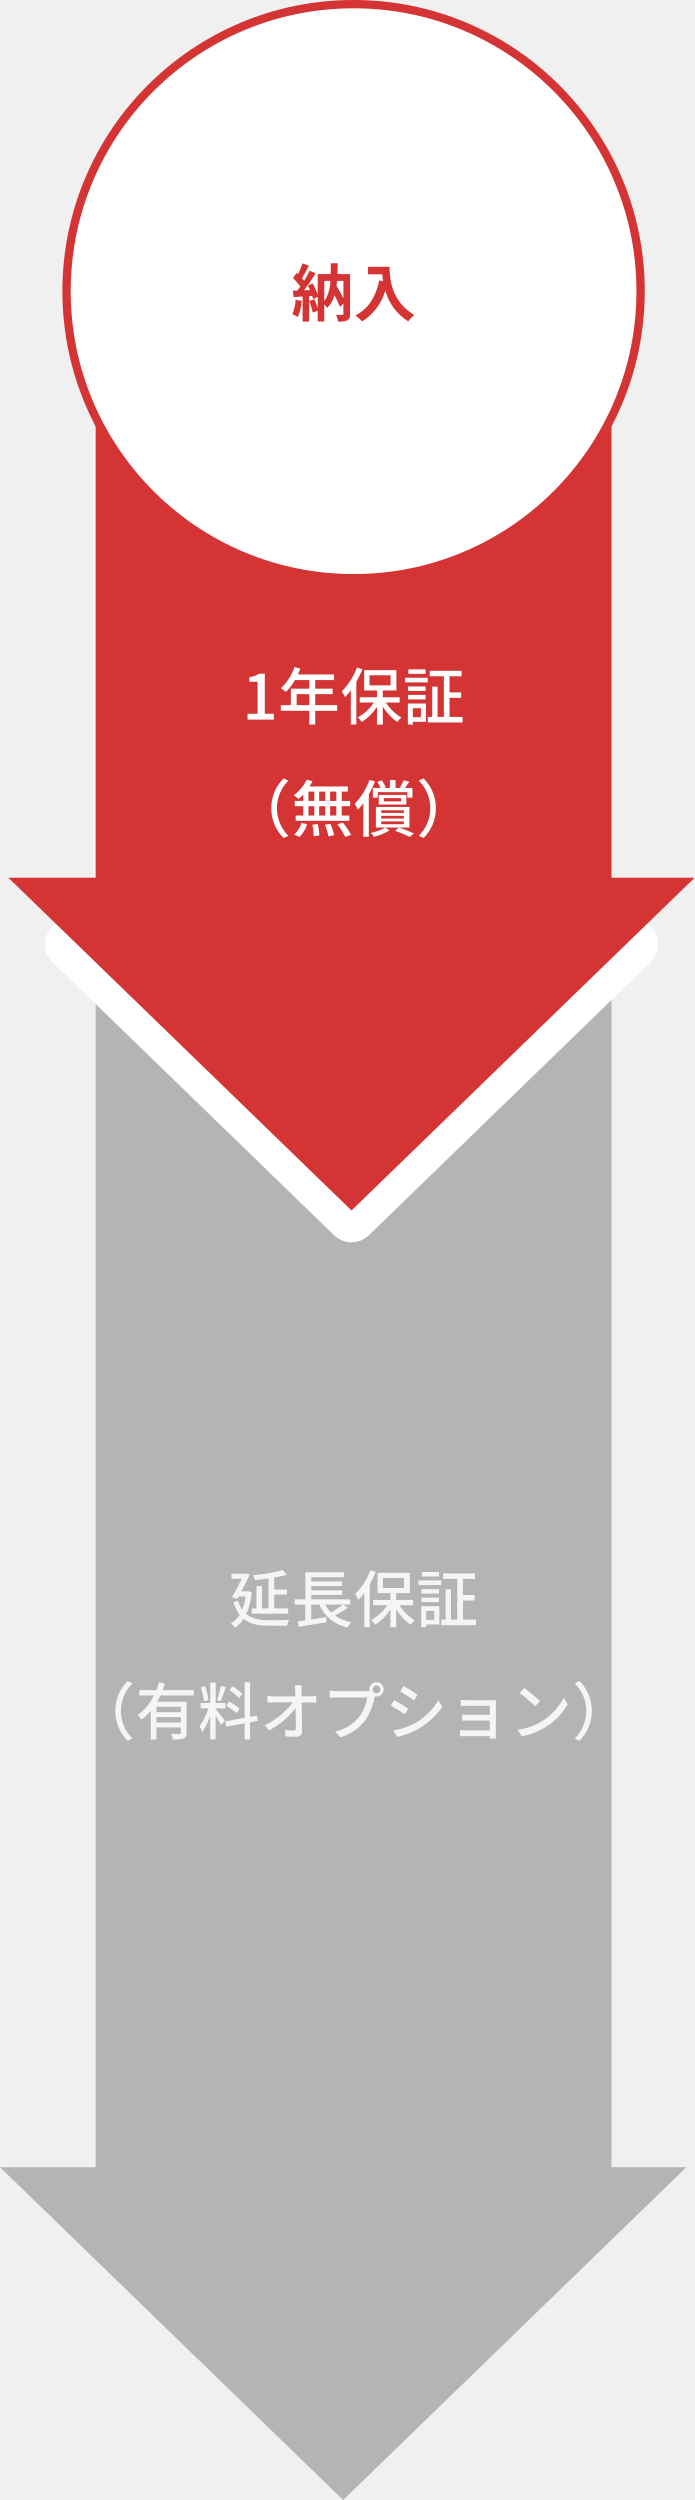
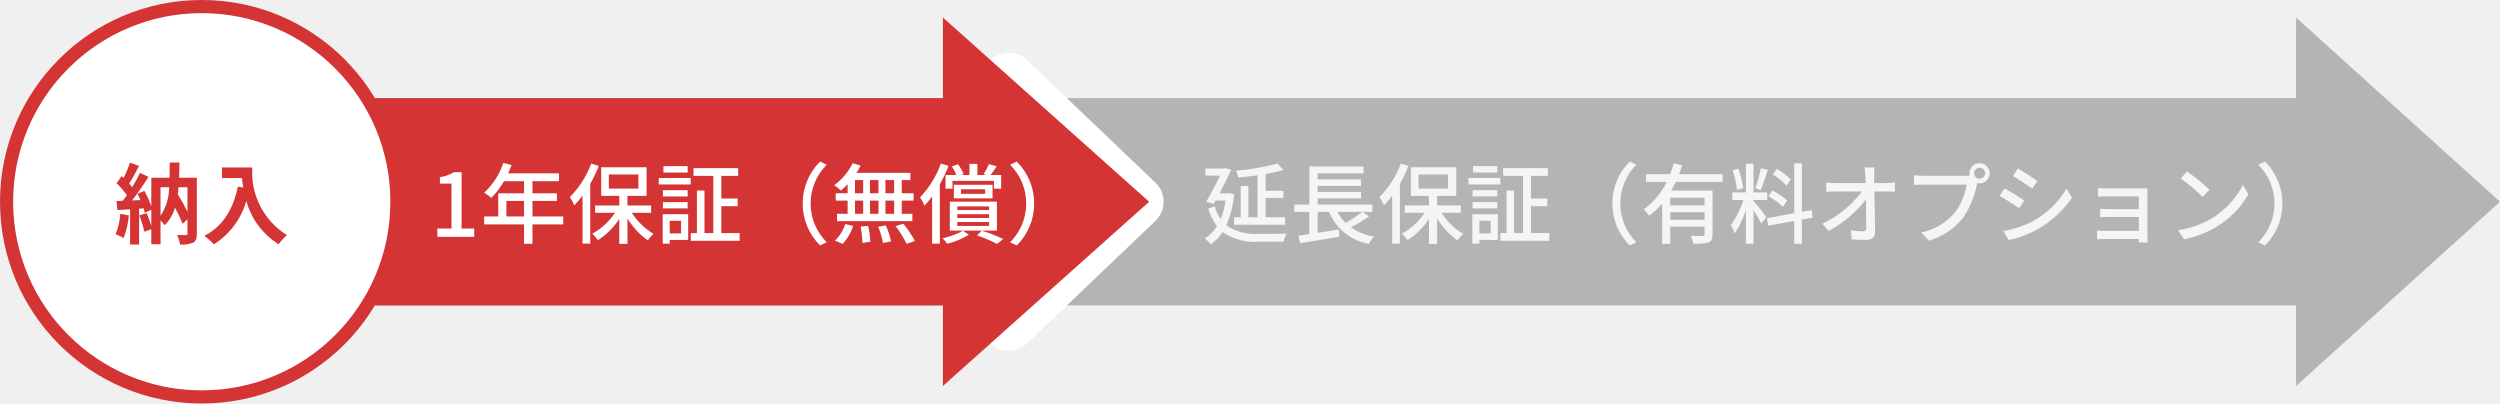
- <svg xmlns="http://www.w3.org/2000/svg" width="167" height="601" viewBox="0 0 167 601">
-   <g id="グループ_4407" data-name="グループ 4407" transform="translate(-103 -2133)">
-     <path id="パス_8708" data-name="パス 8708" d="M0,0H320V124H0Z" transform="translate(250 2344) rotate(90)" fill="#b4b4b4" />
-     <path id="パス_8696" data-name="パス 8696" d="M49.069,195.2l80-82.494-80-82.506Z" transform="translate(298.204 2604.931) rotate(90)" fill="#b4b4b4" />
-     <path id="パス_8709" data-name="パス 8709" d="M-20.46-3.345h-1.56V-8.7h-1.32v5.355h-1.14V-2.07h8.745V-3.345H-19.08V-6.66h3.045V-7.875H-19.08V-10.74a25.132,25.132,0,0,0,3.015-.69l-.96-1.11a39.859,39.859,0,0,1-7.11,1.23,4.006,4.006,0,0,1,.375,1.155c1.05-.09,2.19-.21,3.3-.375ZM-25.29-7.47l-.255.03H-26.97c.735-1.4,1.47-2.865,2.01-4.02l-.96-.3-.225.075H-29.37v1.215h2.52C-27.51-9.15-28.425-7.4-29.235-6l1.275.375.33-.585h1.695a12.91,12.91,0,0,1-.84,3.18A8.247,8.247,0,0,1-27.8-5.22l-1.095.39a9.749,9.749,0,0,0,1.5,3.015,6.528,6.528,0,0,1-2.1,2.1,5.872,5.872,0,0,1,1.05.975A7.045,7.045,0,0,0-26.43-.825c1.59,1.32,3.7,1.65,6.3,1.65h4.095a4.989,4.989,0,0,1,.54-1.365c-.885.03-3.87.03-4.59.03-2.3,0-4.26-.27-5.715-1.47a16.915,16.915,0,0,0,1.335-5.265ZM-2.55-4.275a20.617,20.617,0,0,1-2.865,1.89,7.908,7.908,0,0,1-1.4-1.89Zm.03,0h1.7V-5.52h-9.36V-6.57H-2.76V-7.68h-7.425V-8.715H-2.76v-1.11h-7.425V-10.86h7.86v-1.17h-9.27v6.51h-2.58v1.245h2.565v3.81c-.69.105-1.335.2-1.875.27l.33,1.275C-11.37.8-8.85.39-6.495-.015l-.075-1.23-3.615.555V-4.275h1.95a9.11,9.11,0,0,0,6.8,5.49A4.826,4.826,0,0,1-.555-.03,10.1,10.1,0,0,1-4.5-1.62,22.885,22.885,0,0,0-1.395-3.51ZM4.05-12.54A16.029,16.029,0,0,1,.39-6.8a8.256,8.256,0,0,1,.78,1.41A16.018,16.018,0,0,0,2.565-7.05V1.155h1.32V-9.075a27.028,27.028,0,0,0,1.47-3.045Zm3.015,1.875H12.12V-8.25H7.065ZM14.3-4.11V-5.37h-4.05V-7.005h3.27V-11.9H5.76v4.89H8.85V-5.37H4.71v1.26h3.4A11,11,0,0,1,4.23-.54,6.151,6.151,0,0,1,5.19.57,12.205,12.205,0,0,0,8.85-3.06V1.2h1.4V-3.135A12.876,12.876,0,0,0,13.725.6,6.234,6.234,0,0,1,14.7-.51,11.149,11.149,0,0,1,11-4.11Zm6.24-7.98H16.4V-11h4.14ZM19.41-2.745v2.16H17.475v-2.16ZM20.625-3.87h-4.35V1.17h1.2V.525h3.15Zm-4.32-.99h4.23V-5.94h-4.23Zm4.23-3.12h-4.23V-6.9h4.23ZM15.6-8.955h5.46v-1.11H15.6ZM26.3-.645v-4.59h2.79v-1.32H26.3v-3.87h2.88v-1.32H21.54v1.32h3.39v9.78H23.415V-7.92h-1.29V-.645h-1.05V.675H29.43V-.645ZM-57.285,21.3a9.994,9.994,0,0,0,2.97,7.17l1.14-.54a9.335,9.335,0,0,1-2.76-6.63,9.335,9.335,0,0,1,2.76-6.63l-1.14-.54A9.994,9.994,0,0,0-57.285,21.3Zm15.765.315h-5.865V20.31h5.865Zm-5.865,2.475V22.785h5.865V24.09Zm8.955-6.5V16.29h-7.455c.195-.51.36-1.035.525-1.545l-1.425-.33a16.2,16.2,0,0,1-.63,1.875h-4.11v1.305h3.54a12.436,12.436,0,0,1-3.945,4.71,7.753,7.753,0,0,1,.915,1.08,11.791,11.791,0,0,0,2.25-2.07v6.87h1.38V25.26h5.865v1.29c0,.225-.075.3-.33.3s-1.155.015-2.04-.03a5.24,5.24,0,0,1,.435,1.35,7.737,7.737,0,0,0,2.61-.225c.54-.21.69-.63.69-1.38v-7.47H-47.22c.27-.48.54-.99.78-1.5Zm11.655-.405a12.1,12.1,0,0,0-2.37-1.815l-.7.945a10.856,10.856,0,0,1,2.34,1.935Zm-.645,3.57a12.544,12.544,0,0,0-2.505-1.7l-.66,1.005a11.5,11.5,0,0,1,2.475,1.815ZM-31.9,15.285a26.542,26.542,0,0,1-.915,3.42l.9.285c.375-.87.84-2.265,1.215-3.435Zm-3,3.4a15.3,15.3,0,0,0-.825-3.345l-1.005.255a14.623,14.623,0,0,1,.75,3.39Zm1.755,2.01h2.34V19.4h-2.34V14.49h-1.305V19.4H-36.78V20.7h1.9a14.822,14.822,0,0,1-2.16,4.3,7.461,7.461,0,0,1,.675,1.4,15.58,15.58,0,0,0,1.9-3.975V28.17h1.305V22.44c.5.8,1.065,1.74,1.32,2.28l.885-1.095c-.315-.45-1.755-2.28-2.205-2.76Zm10.125,3.015-.195-1.275-1.665.285V14.43H-26.19v8.535l-4.665.84.225,1.29,4.44-.81v3.9h1.305v-4.14Zm10.575-8.58h-1.71a11.543,11.543,0,0,1,.135,1.365c.015.36.03.81.045,1.305h-5.235a11.772,11.772,0,0,1-1.5-.1v1.59q.743-.045,1.53-.045h4.575a18.291,18.291,0,0,1-6.765,5.52L-20.3,26a20.78,20.78,0,0,0,6.375-5.37c.03,1.83.045,3.7.045,4.83,0,.405-.15.6-.555.6a15.257,15.257,0,0,1-2.055-.165l.12,1.545c.8.045,1.665.09,2.49.09,1,0,1.515-.48,1.515-1.35-.015-1.935-.075-4.71-.12-6.93h2.19c.375,0,.915.015,1.32.03V17.7a12.071,12.071,0,0,1-1.4.1H-12.51c0-.51-.015-.945-.015-1.305A8.333,8.333,0,0,1-12.45,15.135Zm17.025.99a.948.948,0,0,1,.93-.945.961.961,0,0,1,.945.945.948.948,0,0,1-.945.93A.935.935,0,0,1,4.575,16.125Zm-.8,0a1.862,1.862,0,0,0,.045.4,5.092,5.092,0,0,1-.645.03H-4.095c-.5,0-1.2-.06-1.62-.1v1.68c.39-.03.99-.06,1.62-.06h7.38a10.869,10.869,0,0,1-1.875,4.6,10.065,10.065,0,0,1-5.865,3.57l1.29,1.41A11.667,11.667,0,0,0,2.79,23.595a15.282,15.282,0,0,0,2.25-5.5c.015-.09.045-.195.06-.285a1.862,1.862,0,0,0,.405.045A1.725,1.725,0,1,0,3.78,16.125Zm8.28-.81L11.2,16.6c.93.525,2.535,1.59,3.3,2.145l.885-1.29C14.685,16.95,12.99,15.84,12.06,15.315ZM9.585,26.01l.885,1.545a17.575,17.575,0,0,0,4.98-1.86,17.857,17.857,0,0,0,5.865-5.37l-.915-1.59A15.428,15.428,0,0,1,14.655,24.3,16.472,16.472,0,0,1,9.585,26.01Zm.2-7.29-.855,1.29a37.54,37.54,0,0,1,3.345,2.1l.87-1.335C12.435,20.28,10.725,19.215,9.78,18.72Zm15.99-.06v1.455c.315-.015,1.215-.045,1.68-.045h5.3v2.19H27.6c-.525,0-1.125-.03-1.47-.045V23.64c.33-.03.945-.03,1.485-.03h5.13v2.37h-5.88a12.083,12.083,0,0,1-1.26-.06v1.485c.255-.015.81-.045,1.26-.045h5.88c0,.24,0,.465-.015.6h1.5c-.015-.24-.03-.66-.03-.9V19.575c0-.3,0-.69.015-.87-.21,0-.675.015-1.02.015H27.45C26.985,18.72,26.115,18.7,25.77,18.66Zm15.225-2.835L39.9,16.995a32.535,32.535,0,0,1,3.75,3.18l1.185-1.215A31.476,31.476,0,0,0,40.995,15.825ZM39.45,25.86l1.005,1.545A16.539,16.539,0,0,0,46.2,25.17a15.337,15.337,0,0,0,5.265-5.43L50.55,18.1a14.282,14.282,0,0,1-5.205,5.655A15.586,15.586,0,0,1,39.45,25.86ZM57.285,21.3a9.994,9.994,0,0,0-2.97-7.17l-1.14.54a9.343,9.343,0,0,1,0,13.26l1.14.54A9.994,9.994,0,0,0,57.285,21.3Z" transform="translate(188 2523)" fill="#f5f5f5" />
-     <path id="パス_8710" data-name="パス 8710" d="M78.323,4.05a6,6,0,0,1,8.354,0L154.37,69.693A6,6,0,0,1,150.194,80H14.806A6,6,0,0,1,10.63,69.693Z" transform="translate(270 2434) rotate(180)" fill="#fff" />
-     <path id="パス_8711" data-name="パス 8711" d="M0,0H152V124H0Z" transform="translate(250 2202) rotate(90)" fill="#d53434" />
-     <path id="パス_8712" data-name="パス 8712" d="M-25.485,0h6.3V-1.425h-2.16v-9.63H-22.65a6.492,6.492,0,0,1-2.4.855v1.095h1.98v7.68h-2.415ZM-13.68-3.48V-6.135h3.015V-3.48Zm9.72,0H-9.225V-6.135H-5.04V-7.44H-9.225V-9.51h4.53v-1.35H-13.38c.2-.45.4-.945.585-1.41l-1.41-.375a12.136,12.136,0,0,1-3.27,5.085,11.093,11.093,0,0,1,1.215.9A13.647,13.647,0,0,0-14.1-9.51h3.435v2.07h-4.41v3.96H-17.49v1.35h6.825V1.185h1.44V-2.13H-3.96ZM.825-12.54A16.029,16.029,0,0,1-2.835-6.8a8.256,8.256,0,0,1,.78,1.41A16.018,16.018,0,0,0-.66-7.05V1.155H.66V-9.075A27.028,27.028,0,0,0,2.13-12.12ZM3.84-10.665H8.9V-8.25H3.84ZM11.07-4.11V-5.37H7.02V-7.005h3.27V-11.9H2.535v4.89h3.09V-5.37H1.485v1.26h3.4A11,11,0,0,1,1-.54,6.151,6.151,0,0,1,1.965.57a12.205,12.205,0,0,0,3.66-3.63V1.2h1.4V-3.135A12.876,12.876,0,0,0,10.5.6a6.234,6.234,0,0,1,.975-1.11,11.149,11.149,0,0,1-3.7-3.6Zm6.24-7.98H13.17V-11h4.14ZM16.185-2.745v2.16H14.25v-2.16ZM17.4-3.87H13.05V1.17h1.2V.525H17.4Zm-4.32-.99h4.23V-5.94H13.08Zm4.23-3.12H13.08V-6.9h4.23Zm-4.935-.975h5.46v-1.11h-5.46ZM23.07-.645v-4.59h2.79v-1.32H23.07v-3.87h2.88v-1.32H18.315v1.32h3.39v9.78H20.19V-7.92H18.9V-.645H17.85V.675h8.355V-.645ZM-19.785,21.3a9.994,9.994,0,0,0,2.97,7.17l1.14-.54a9.335,9.335,0,0,1-2.76-6.63,9.335,9.335,0,0,1,2.76-6.63l-1.14-.54A9.994,9.994,0,0,0-19.785,21.3Zm15.63-1.755H-5.64V17.3h1.485Zm0,3.51H-5.64v-2.25h1.485Zm-6.69-2.25H-9.45v2.25h-1.395Zm4.02,0v2.25H-8.28v-2.25Zm-1.455-1.26V17.3h1.455v2.25Zm-2.565-2.25H-9.45v2.25h-1.395Zm-1.26,2.25h-2.04v1.26h2.04v2.25H-13.92v1.26H-1.035v-1.26H-2.85v-2.25H-.825v-1.26H-2.85V17.3h1.47v-1.23H-10.6a10.493,10.493,0,0,0,.72-1.26l-1.365-.39a10.083,10.083,0,0,1-3.15,3.75,9.124,9.124,0,0,1,1.155.915A12.583,12.583,0,0,0-12.1,18ZM-12.96,28.2a7.888,7.888,0,0,0,1.8-3.06l-1.35-.33a6.691,6.691,0,0,1-1.77,2.835Zm3.075-2.955a16.575,16.575,0,0,1,.3,2.79l1.365-.195a16.646,16.646,0,0,0-.375-2.73Zm3,.015a14.7,14.7,0,0,1,.84,2.79l1.38-.27a13.891,13.891,0,0,0-.915-2.73Zm2.985-.09A18.763,18.763,0,0,1-2.01,28.2l1.41-.5A18.81,18.81,0,0,0-2.58,24.75Zm8.535-8.745v2.34H5.82V17.43h7.1v1.335h1.23v-2.34H12.33c.315-.4.7-.945,1.065-1.47l-1.335-.39a10.473,10.473,0,0,1-.915,1.71l.4.15H10.08v-1.9H8.73v1.9H7.32l.405-.165a8.3,8.3,0,0,0-.945-1.665l-1.065.36a8.185,8.185,0,0,1,.78,1.47Zm2.01,8.04H12.09v.675H6.645Zm0-1.335H12.09v.645H6.645Zm0-1.335H12.09v.63H6.645ZM5.37,25.935h8.055v-4.95H5.37Zm6.045-6.285H7.275v-.78h4.14ZM6.06,18.1v2.31h6.615V18.1Zm-2.22-3.63A16.672,16.672,0,0,1,.285,20.25a10.854,10.854,0,0,1,.765,1.41A17.409,17.409,0,0,0,2.34,20.1v8.055H3.66V18.03a24.211,24.211,0,0,0,1.485-3.165Zm3.8,11.475a13.637,13.637,0,0,1-3.495,1.3,4.939,4.939,0,0,1,.78.93A13.169,13.169,0,0,0,8.625,26.64Zm2.385.81a22.038,22.038,0,0,1,3.42,1.455l1.065-.84a24.78,24.78,0,0,0-3.69-1.425Zm9.765-5.46a9.994,9.994,0,0,0-2.97-7.17l-1.14.54a9.343,9.343,0,0,1,0,13.26l1.14.54A9.994,9.994,0,0,0,19.785,21.3Z" transform="translate(188 2306)" fill="#fff" />
-     <g id="パス_8713" data-name="パス 8713" transform="translate(258 2133) rotate(90)" fill="#fff">
-       <path d="M 70 139 C 60.685 139 51.648 137.176 43.142 133.578 C 39.054 131.849 35.111 129.708 31.422 127.216 C 27.768 124.748 24.332 121.913 21.21 118.79 C 18.087 115.668 15.252 112.232 12.784 108.578 C 10.292 104.889 8.151 100.946 6.422 96.858 C 2.824 88.352 1 79.315 1 70 C 1 60.685 2.824 51.648 6.422 43.142 C 8.151 39.054 10.292 35.111 12.784 31.422 C 15.252 27.768 18.087 24.332 21.21 21.21 C 24.332 18.087 27.768 15.252 31.422 12.784 C 35.111 10.292 39.054 8.151 43.142 6.422 C 51.648 2.824 60.685 1 70 1 C 79.315 1 88.352 2.824 96.858 6.422 C 100.946 8.151 104.889 10.292 108.578 12.784 C 112.232 15.252 115.668 18.087 118.79 21.21 C 121.913 24.332 124.748 27.768 127.216 31.422 C 129.708 35.111 131.849 39.054 133.578 43.142 C 137.176 51.648 139 60.685 139 70 C 139 79.315 137.176 88.352 133.578 96.858 C 131.849 100.946 129.708 104.889 127.216 108.578 C 124.748 112.232 121.913 115.668 118.79 118.79 C 115.668 121.913 112.232 124.748 108.578 127.216 C 104.889 129.708 100.946 131.849 96.858 133.578 C 88.352 137.176 79.315 139 70 139 Z" stroke="none" />
-       <path d="M 70 2 C 60.819 2 51.914 3.798 43.532 7.343 C 39.503 9.047 35.617 11.156 31.982 13.612 C 28.381 16.045 24.994 18.839 21.917 21.917 C 18.839 24.994 16.045 28.381 13.612 31.982 C 11.156 35.617 9.047 39.503 7.343 43.532 C 3.798 51.914 2 60.819 2 70 C 2 79.181 3.798 88.086 7.343 96.468 C 9.047 100.497 11.156 104.383 13.612 108.018 C 16.045 111.619 18.839 115.006 21.917 118.083 C 24.994 121.161 28.381 123.955 31.982 126.388 C 35.617 128.844 39.503 130.953 43.532 132.657 C 51.914 136.202 60.819 138 70 138 C 79.181 138 88.086 136.202 96.468 132.657 C 100.497 130.953 104.383 128.844 108.018 126.388 C 111.619 123.955 115.006 121.161 118.083 118.083 C 121.161 115.006 123.955 111.619 126.388 108.018 C 128.844 104.383 130.953 100.497 132.657 96.468 C 136.202 88.086 138 79.181 138 70 C 138 60.819 136.202 51.914 132.657 43.532 C 130.953 39.503 128.844 35.617 126.388 31.982 C 123.955 28.381 121.161 24.994 118.083 21.917 C 115.006 18.839 111.619 16.045 108.018 13.612 C 104.383 11.156 100.497 9.047 96.468 7.343 C 88.086 3.798 79.181 2 70 2 M 70 0 C 108.66 0 140 31.34 140 70 C 140 108.66 108.66 140 70 140 C 31.34 140 0 108.66 0 70 C 0 31.34 31.34 0 70 0 Z" stroke="none" fill="#d53434" />
+ <svg xmlns="http://www.w3.org/2000/svg" width="285" height="46" viewBox="0 0 285 46">
+   <g id="グループ_4481" data-name="グループ 4481" transform="translate(-233 -1883.434)">
+     <path id="合体_3" data-name="合体 3" d="M227.751,32.812H0V9.188H227.751V0L251,21,227.751,42Z" transform="translate(267 1885.434)" fill="#b4b4b4" />
+     <path id="パス_8704" data-name="パス 8704" d="M6.36-2.23H5.32V-5.8H4.44v3.57H3.68v.85H9.51v-.85H7.28V-4.44H9.31v-.81H7.28V-7.16a16.754,16.754,0,0,0,2.01-.46l-.64-.74a26.572,26.572,0,0,1-4.74.82,2.671,2.671,0,0,1,.25.77c.7-.06,1.46-.14,2.2-.25ZM3.14-4.98l-.17.02H2.02c.49-.93.98-1.91,1.34-2.68l-.64-.2-.15.05H.42v.81H2.1C1.66-6.1,1.05-4.93.51-4l.85.25.22-.39H2.71a8.607,8.607,0,0,1-.56,2.12,5.5,5.5,0,0,1-.68-1.46l-.73.26a6.5,6.5,0,0,0,1,2.01A4.352,4.352,0,0,1,.34.19a3.915,3.915,0,0,1,.7.65A4.7,4.7,0,0,0,2.38-.55,6.314,6.314,0,0,0,6.58.55H9.31a3.326,3.326,0,0,1,.36-.91c-.59.02-2.58.02-3.06.02A5.791,5.791,0,0,1,2.8-1.32a11.277,11.277,0,0,0,.89-3.51ZM18.3-2.85a13.744,13.744,0,0,1-1.91,1.26,5.272,5.272,0,0,1-.93-1.26Zm.02,0h1.13v-.83H13.21v-.7h4.95v-.74H13.21v-.69h4.95v-.74H13.21v-.69h5.24v-.78H12.27v4.34H10.55v.83h1.71V-.31c-.46.07-.89.13-1.25.18l.22.85C12.42.53,14.1.26,15.67-.01l-.05-.82-2.41.37V-2.85h1.3A6.073,6.073,0,0,0,19.04.81a3.217,3.217,0,0,1,.59-.83A6.732,6.732,0,0,1,17-1.08a15.257,15.257,0,0,0,2.07-1.26ZM22.7-8.36a10.686,10.686,0,0,1-2.44,3.83,5.5,5.5,0,0,1,.52.94,10.679,10.679,0,0,0,.93-1.11V.77h.88V-6.05a18.018,18.018,0,0,0,.98-2.03Zm2.01,1.25h3.37V-5.5H24.71Zm4.82,4.37v-.84h-2.7V-4.67h2.18V-7.93H23.84v3.26H25.9v1.09H23.14v.84h2.27A7.332,7.332,0,0,1,22.82-.36a4.1,4.1,0,0,1,.64.74A8.137,8.137,0,0,0,25.9-2.04V.8h.93V-2.09A8.584,8.584,0,0,0,29.15.4a4.156,4.156,0,0,1,.65-.74,7.433,7.433,0,0,1-2.47-2.4Zm4.16-5.32H30.93v.73h2.76Zm-.75,6.23V-.39H31.65V-1.83Zm.81-.75h-2.9V.78h.8V.35h2.1Zm-2.88-.66h2.82v-.72H30.87Zm2.82-2.08H30.87v.72h2.82ZM30.4-5.97h3.64v-.74H30.4ZM37.53-.43V-3.49h1.86v-.88H37.53V-6.95h1.92v-.88H34.36v.88h2.26V-.43H35.61V-5.28h-.86V-.43h-.7V.45h5.57V-.43ZM46.81-3.8A6.662,6.662,0,0,0,48.79.98l.76-.36A6.223,6.223,0,0,1,47.71-3.8a6.223,6.223,0,0,1,1.84-4.42l-.76-.36A6.662,6.662,0,0,0,46.81-3.8Zm10.51.21H53.41v-.87h3.91ZM53.41-1.94v-.87h3.91v.87Zm5.97-4.33v-.87H54.41c.13-.34.24-.69.35-1.03l-.95-.22a10.8,10.8,0,0,1-.42,1.25H50.65v.87h2.36a8.291,8.291,0,0,1-2.63,3.14,5.169,5.169,0,0,1,.61.72,7.861,7.861,0,0,0,1.5-1.38V.79h.92V-1.16h3.91V-.3c0,.15-.05.2-.22.2s-.77.01-1.36-.02a3.493,3.493,0,0,1,.29.9A5.158,5.158,0,0,0,57.77.63c.36-.14.46-.42.46-.92V-5.27H53.52c.18-.32.36-.66.52-1Zm7.77-.27a8.067,8.067,0,0,0-1.58-1.21l-.47.63a7.238,7.238,0,0,1,1.56,1.29Zm-.43,2.38a8.363,8.363,0,0,0-1.67-1.13l-.44.67a7.664,7.664,0,0,1,1.65,1.21ZM63.73-7.81a17.7,17.7,0,0,1-.61,2.28l.6.19c.25-.58.56-1.51.81-2.29Zm-2,2.27a10.2,10.2,0,0,0-.55-2.23l-.67.17a9.749,9.749,0,0,1,.5,2.26ZM62.9-4.2h1.56v-.87H62.9V-8.34h-.87v3.27H60.48v.87h1.27a9.882,9.882,0,0,1-1.44,2.87,4.974,4.974,0,0,1,.45.93,10.387,10.387,0,0,0,1.27-2.65V.78h.87V-3.04c.33.53.71,1.16.88,1.52l.59-.73c-.21-.3-1.17-1.52-1.47-1.84Zm6.75,2.01-.13-.85-1.11.19V-8.38h-.87v5.69l-3.11.56.15.86,2.96-.54V.79h.87V-1.97ZM76.7-7.91H75.56a7.7,7.7,0,0,1,.09.91c.01.24.02.54.03.87H72.19a7.848,7.848,0,0,1-1-.07v1.06q.495-.03,1.02-.03h3.05a12.194,12.194,0,0,1-4.51,3.68l.72.82a13.853,13.853,0,0,0,4.25-3.58c.02,1.22.03,2.47.03,3.22,0,.27-.1.4-.37.4a10.171,10.171,0,0,1-1.37-.11L74.09.29c.53.03,1.11.06,1.66.06.67,0,1.01-.32,1.01-.9-.01-1.29-.05-3.14-.08-4.62h1.46c.25,0,.61.01.88.02V-6.2a8.047,8.047,0,0,1-.93.07H76.66c0-.34-.01-.63-.01-.87A5.556,5.556,0,0,1,76.7-7.91Zm11.35.66a.632.632,0,0,1,.62-.63.64.64,0,0,1,.63.63.632.632,0,0,1-.63.62A.623.623,0,0,1,88.05-7.25Zm-.53,0a1.241,1.241,0,0,0,.03.27,3.4,3.4,0,0,1-.43.02H82.27c-.33,0-.8-.04-1.08-.07v1.12c.26-.02.66-.04,1.08-.04h4.92a7.246,7.246,0,0,1-1.25,3.07A6.71,6.71,0,0,1,82.03-.5l.86.94a7.778,7.778,0,0,0,3.97-2.71,10.188,10.188,0,0,0,1.5-3.67c.01-.06.03-.13.04-.19a1.241,1.241,0,0,0,.27.03,1.152,1.152,0,0,0,1.16-1.15A1.159,1.159,0,0,0,88.67-8.4,1.15,1.15,0,0,0,87.52-7.25Zm5.52-.54-.57.86c.62.35,1.69,1.06,2.2,1.43l.59-.86C94.79-6.7,93.66-7.44,93.04-7.79ZM91.39-.66,91.98.37A11.717,11.717,0,0,0,95.3-.87a11.9,11.9,0,0,0,3.91-3.58L98.6-5.51A10.285,10.285,0,0,1,94.77-1.8,10.982,10.982,0,0,1,91.39-.66Zm.13-4.86-.57.86a25.027,25.027,0,0,1,2.23,1.4l.58-.89C93.29-4.48,92.15-5.19,91.52-5.52Zm10.66-.04v.97c.21-.01.81-.03,1.12-.03h3.53v1.46H103.4c-.35,0-.75-.02-.98-.03v.95c.22-.02.63-.02.99-.02h3.42V-.68h-3.92a8.055,8.055,0,0,1-.84-.04V.27c.17-.01.54-.03.84-.03h3.92c0,.16,0,.31-.01.4h1c-.01-.16-.02-.44-.02-.6V-4.95c0-.2,0-.46.01-.58-.14,0-.45.01-.68.01H103.3C102.99-5.52,102.41-5.53,102.18-5.56Zm10.15-1.89-.73.78a21.69,21.69,0,0,1,2.5,2.12l.79-.81A20.984,20.984,0,0,0,112.33-7.45ZM111.3-.76l.67,1.03a11.026,11.026,0,0,0,3.83-1.49,10.225,10.225,0,0,0,3.51-3.62l-.61-1.09a9.521,9.521,0,0,1-3.47,3.77A10.391,10.391,0,0,1,111.3-.76ZM123.19-3.8a6.662,6.662,0,0,0-1.98-4.78l-.76.36a6.223,6.223,0,0,1,1.84,4.42A6.223,6.223,0,0,1,120.45.62l.76.36A6.662,6.662,0,0,0,123.19-3.8Z" transform="translate(370 1910.434)" fill="#f5f5f5" />
+     <path id="パス_8705" data-name="パス 8705" d="M18.83,2.273a3,3,0,0,1,4.34,0L37.159,16.929A3,3,0,0,1,34.989,22H7.011a3,3,0,0,1-2.17-5.071Z" transform="translate(367 1885.434) rotate(90)" fill="#fff" />
+     <path id="合体_4" data-name="合体 4" d="M87.494,32.813H0V9.187H87.494V0L111,21,87.494,42Z" transform="translate(253 1885.434)" fill="#d53434" />
+     <path id="パス_8706" data-name="パス 8706" d="M.86,0h4.2V-.95H3.62V-7.37H2.75a4.328,4.328,0,0,1-1.6.57v.73H2.47V-.95H.86ZM8.73-2.32V-4.09h2.01v1.77Zm6.48,0H11.7V-4.09h2.79v-.87H11.7V-6.34h3.02v-.9H8.93c.13-.3.27-.63.39-.94l-.94-.25A8.091,8.091,0,0,1,6.2-5.04a7.4,7.4,0,0,1,.81.6,9.1,9.1,0,0,0,1.44-1.9h2.29v1.38H7.8v2.64H6.19v.9h4.55V.79h.96V-1.42h3.51ZM18.4-8.36a10.686,10.686,0,0,1-2.44,3.83,5.5,5.5,0,0,1,.52.94,10.679,10.679,0,0,0,.93-1.11V.77h.88V-6.05a18.019,18.019,0,0,0,.98-2.03Zm2.01,1.25h3.37V-5.5H20.41Zm4.82,4.37v-.84h-2.7V-4.67h2.18V-7.93H19.54v3.26H21.6v1.09H18.84v.84h2.27A7.332,7.332,0,0,1,18.52-.36a4.1,4.1,0,0,1,.64.74A8.137,8.137,0,0,0,21.6-2.04V.8h.93V-2.09A8.584,8.584,0,0,0,24.85.4a4.156,4.156,0,0,1,.65-.74,7.433,7.433,0,0,1-2.47-2.4Zm4.16-5.32H26.63v.73h2.76Zm-.75,6.23V-.39H27.35V-1.83Zm.81-.75h-2.9V.78h.8V.35h2.1Zm-2.88-.66h2.82v-.72H26.57Zm2.82-2.08H26.57v.72h2.82ZM26.1-5.97h3.64v-.74H26.1ZM33.23-.43V-3.49h1.86v-.88H33.23V-6.95h1.92v-.88H30.06v.88h2.26V-.43H31.31V-5.28h-.86V-.43h-.7V.45h5.57V-.43ZM42.51-3.8A6.662,6.662,0,0,0,44.49.98l.76-.36A6.223,6.223,0,0,1,43.41-3.8a6.223,6.223,0,0,1,1.84-4.42l-.76-.36A6.662,6.662,0,0,0,42.51-3.8ZM52.93-4.97h-.99v-1.5h.99Zm0,2.34h-.99v-1.5h.99Zm-4.46-1.5h.93v1.5h-.93Zm2.68,0v1.5h-.97v-1.5Zm-.97-.84v-1.5h.97v1.5Zm-1.71-1.5h.93v1.5h-.93Zm-.84,1.5H46.27v.84h1.36v1.5H46.42v.84h8.59v-.84H53.8v-1.5h1.35v-.84H53.8v-1.5h.98v-.82H48.63a7,7,0,0,0,.48-.84l-.91-.26a6.722,6.722,0,0,1-2.1,2.5,6.083,6.083,0,0,1,.77.61A8.388,8.388,0,0,0,47.63-6ZM47.06.8a5.258,5.258,0,0,0,1.2-2.04l-.9-.22A4.461,4.461,0,0,1,46.18.43Zm2.05-1.97a11.05,11.05,0,0,1,.2,1.86l.91-.13a11.1,11.1,0,0,0-.25-1.82Zm2,.01A9.8,9.8,0,0,1,51.67.7l.92-.18a9.261,9.261,0,0,0-.61-1.82Zm1.99-.06A12.509,12.509,0,0,1,54.36.8L55.3.47A12.541,12.541,0,0,0,53.98-1.5Zm5.69-5.83v1.56h.79v-.89h4.73v.89h.82V-7.05H63.92c.21-.27.47-.63.71-.98l-.89-.26a6.982,6.982,0,0,1-.61,1.14l.27.1h-.98V-8.32h-.9v1.27h-.94l.27-.11a5.53,5.53,0,0,0-.63-1.11l-.71.24a5.457,5.457,0,0,1,.52.98Zm1.34,5.36h3.63v.45H60.13Zm0-.89h3.63v.43H60.13Zm0-.89h3.63v.42H60.13ZM59.28-.71h5.37v-3.3H59.28ZM63.31-4.9H60.55v-.52h2.76ZM59.74-5.93v1.54h4.41V-5.93ZM58.26-8.35A11.115,11.115,0,0,1,55.89-4.5a7.236,7.236,0,0,1,.51.94,11.606,11.606,0,0,0,.86-1.04V.77h.88V-5.98a16.141,16.141,0,0,0,.99-2.11ZM60.79-.7a9.091,9.091,0,0,1-2.33.87,3.293,3.293,0,0,1,.52.62A8.78,8.78,0,0,0,61.45-.24Zm1.59.54a14.692,14.692,0,0,1,2.28.97l.71-.56A16.52,16.52,0,0,0,62.91-.7ZM68.89-3.8a6.662,6.662,0,0,0-1.98-4.78l-.76.36A6.223,6.223,0,0,1,67.99-3.8,6.223,6.223,0,0,1,66.15.62l.76.36A6.662,6.662,0,0,0,68.89-3.8Z" transform="translate(282 1910.434)" fill="#fff" />
+     <g id="パス_8707" data-name="パス 8707" transform="translate(233 1883.434)" fill="#fff">
+       <path d="M 23 45.25 C 19.996 45.25 17.082 44.662 14.34 43.502 C 11.69 42.381 9.311 40.777 7.267 38.733 C 5.223 36.689 3.619 34.31 2.498 31.66 C 1.338 28.918 0.75 26.004 0.75 23 C 0.75 19.996 1.338 17.082 2.498 14.34 C 3.619 11.69 5.223 9.311 7.267 7.267 C 9.311 5.223 11.69 3.619 14.34 2.498 C 17.082 1.338 19.996 0.75 23 0.75 C 26.004 0.75 28.918 1.338 31.66 2.498 C 34.31 3.619 36.689 5.223 38.733 7.267 C 40.777 9.311 42.381 11.69 43.502 14.34 C 44.662 17.082 45.25 19.996 45.25 23 C 45.25 26.004 44.662 28.918 43.502 31.66 C 42.381 34.31 40.777 36.689 38.733 38.733 C 36.689 40.777 34.31 42.381 31.66 43.502 C 28.918 44.662 26.004 45.25 23 45.25 Z" stroke="none" />
+       <path d="M 23 1.5 C 20.097 1.5 17.281 2.068 14.632 3.189 C 12.072 4.272 9.772 5.822 7.797 7.797 C 5.822 9.772 4.272 12.072 3.189 14.632 C 2.068 17.281 1.5 20.097 1.5 23 C 1.5 25.903 2.068 28.719 3.189 31.368 C 4.272 33.928 5.822 36.228 7.797 38.203 C 9.772 40.178 12.072 41.728 14.632 42.811 C 17.281 43.932 20.097 44.5 23 44.5 C 25.903 44.5 28.719 43.932 31.368 42.811 C 33.928 41.728 36.228 40.178 38.203 38.203 C 40.178 36.228 41.728 33.928 42.811 31.368 C 43.932 28.719 44.5 25.903 44.5 23 C 44.5 20.097 43.932 17.281 42.811 14.632 C 41.728 12.072 40.178 9.772 38.203 7.797 C 36.228 5.822 33.928 4.272 31.368 3.189 C 28.719 2.068 25.903 1.5 23 1.5 M 23 0 C 35.703 0 46 10.297 46 23 C 46 35.703 35.703 46 23 46 C 10.297 46 0 35.703 0 23 C 0 10.297 10.297 0 23 0 Z" stroke="none" fill="#d53434" />
    </g>
-     <path id="パス_8714" data-name="パス 8714" d="M1.065-3.93A10.906,10.906,0,0,1,.27-.45,8.817,8.817,0,0,1,1.635.2a13.868,13.868,0,0,0,.9-3.87Zm11.49-4.545v4.2c-.45-.945-1.065-2.04-1.65-3.015.06-.375.09-.78.135-1.185Zm-4.605,0H9.42a8.951,8.951,0,0,1-1.47,4.89Zm6.21-1.635H11.13c.03-.825.045-1.7.06-2.6H9.525c0,.915-.015,1.77-.03,2.6H6.375V-5.2A15.2,15.2,0,0,0,5.19-7.86l-1.185.5c.18.33.36.7.525,1.08l-1.44.06c.945-1.215,1.98-2.73,2.8-4.035L4.44-10.935a27.2,27.2,0,0,1-1.335,2.43c-.15-.18-.315-.39-.51-.6.54-.84,1.14-1.995,1.68-3.015L2.73-12.69a19.015,19.015,0,0,1-1.1,2.61c-.12-.1-.24-.21-.345-.3L.435-9.165A14.719,14.719,0,0,1,2.2-7.125c-.24.345-.48.675-.7.96L.42-6.12.57-4.575,2.745-4.71V1.32H4.29V-4.815l.765-.06a7.192,7.192,0,0,1,.2.765l1.125-.51v2.745a17.245,17.245,0,0,0-.8-2.175l-1.26.39A17.749,17.749,0,0,1,5.19-.87l1.185-.435v2.58H7.95v-4.08a3.763,3.763,0,0,1,.705.825,6.97,6.97,0,0,0,1.77-3.03A28.75,28.75,0,0,1,11.73-2.22l.825-.8V-.57c0,.21-.06.27-.255.27-.21,0-.9.015-1.515-.015A5.409,5.409,0,0,1,11.28,1.32,4.962,4.962,0,0,0,13.515,1c.51-.27.645-.72.645-1.53Zm4.3-1.755v1.815h3.42c.045.51.1,1.05.21,1.62L21.18-8.6c-.825,3.945-2.61,6.84-5.73,8.415a14.247,14.247,0,0,1,1.635,1.455,12.98,12.98,0,0,0,5.535-7.41,12.674,12.674,0,0,0,5.52,7.4A9.6,9.6,0,0,1,29.58-.3c-5.52-3.255-5.925-8.73-5.925-11.565Z" transform="translate(173 2209)" fill="#d53434" />
-     <path id="パス_8695" data-name="パス 8695" d="M49.069,195.2l80-82.494-80-82.506Z" transform="translate(300.204 2294.931) rotate(90)" fill="#d53434" />
+     <path id="パス_8708" data-name="パス 8708" d="M.71-2.62A7.271,7.271,0,0,1,.18-.3a5.878,5.878,0,0,1,.91.43,9.246,9.246,0,0,0,.6-2.58ZM8.37-5.65v2.8c-.3-.63-.71-1.36-1.1-2.01.04-.25.06-.52.09-.79Zm-3.07,0h.98A5.968,5.968,0,0,1,5.3-2.39ZM9.44-6.74H7.42c.02-.55.03-1.13.04-1.73H6.35c0,.61-.01,1.18-.02,1.73H4.25v3.27a10.135,10.135,0,0,0-.79-1.77l-.79.33c.12.22.24.47.35.72l-.96.04c.63-.81,1.32-1.82,1.87-2.69l-.97-.45a18.135,18.135,0,0,1-.89,1.62c-.1-.12-.21-.26-.34-.4.36-.56.76-1.33,1.12-2.01L1.82-8.46a12.677,12.677,0,0,1-.73,1.74l-.23-.2-.57.81A9.813,9.813,0,0,1,1.47-4.75c-.16.23-.32.45-.47.64l-.72.03.1,1.03,1.45-.09V.88H2.86V-3.21l.51-.04a4.794,4.794,0,0,1,.13.51l.75-.34v1.83A11.5,11.5,0,0,0,3.72-2.7l-.84.26A11.833,11.833,0,0,1,3.46-.58l.79-.29V.85H5.3V-1.87a2.508,2.508,0,0,1,.47.55A4.647,4.647,0,0,0,6.95-3.34a19.167,19.167,0,0,1,.87,1.86l.55-.53V-.38c0,.14-.04.18-.17.18s-.6.01-1.01-.01A3.606,3.606,0,0,1,7.52.88,3.308,3.308,0,0,0,9.01.67c.34-.18.43-.48.43-1.02Zm2.87-1.17V-6.7h2.28c.03.34.07.7.14,1.08l-.61-.11C13.57-3.1,12.38-1.17,10.3-.12a9.5,9.5,0,0,1,1.09.97,8.653,8.653,0,0,0,3.69-4.94A8.449,8.449,0,0,0,18.76.84,6.4,6.4,0,0,1,19.72-.2a8.348,8.348,0,0,1-3.95-7.71Z" transform="translate(246 1910.434)" fill="#d53434" />
  </g>
</svg>
